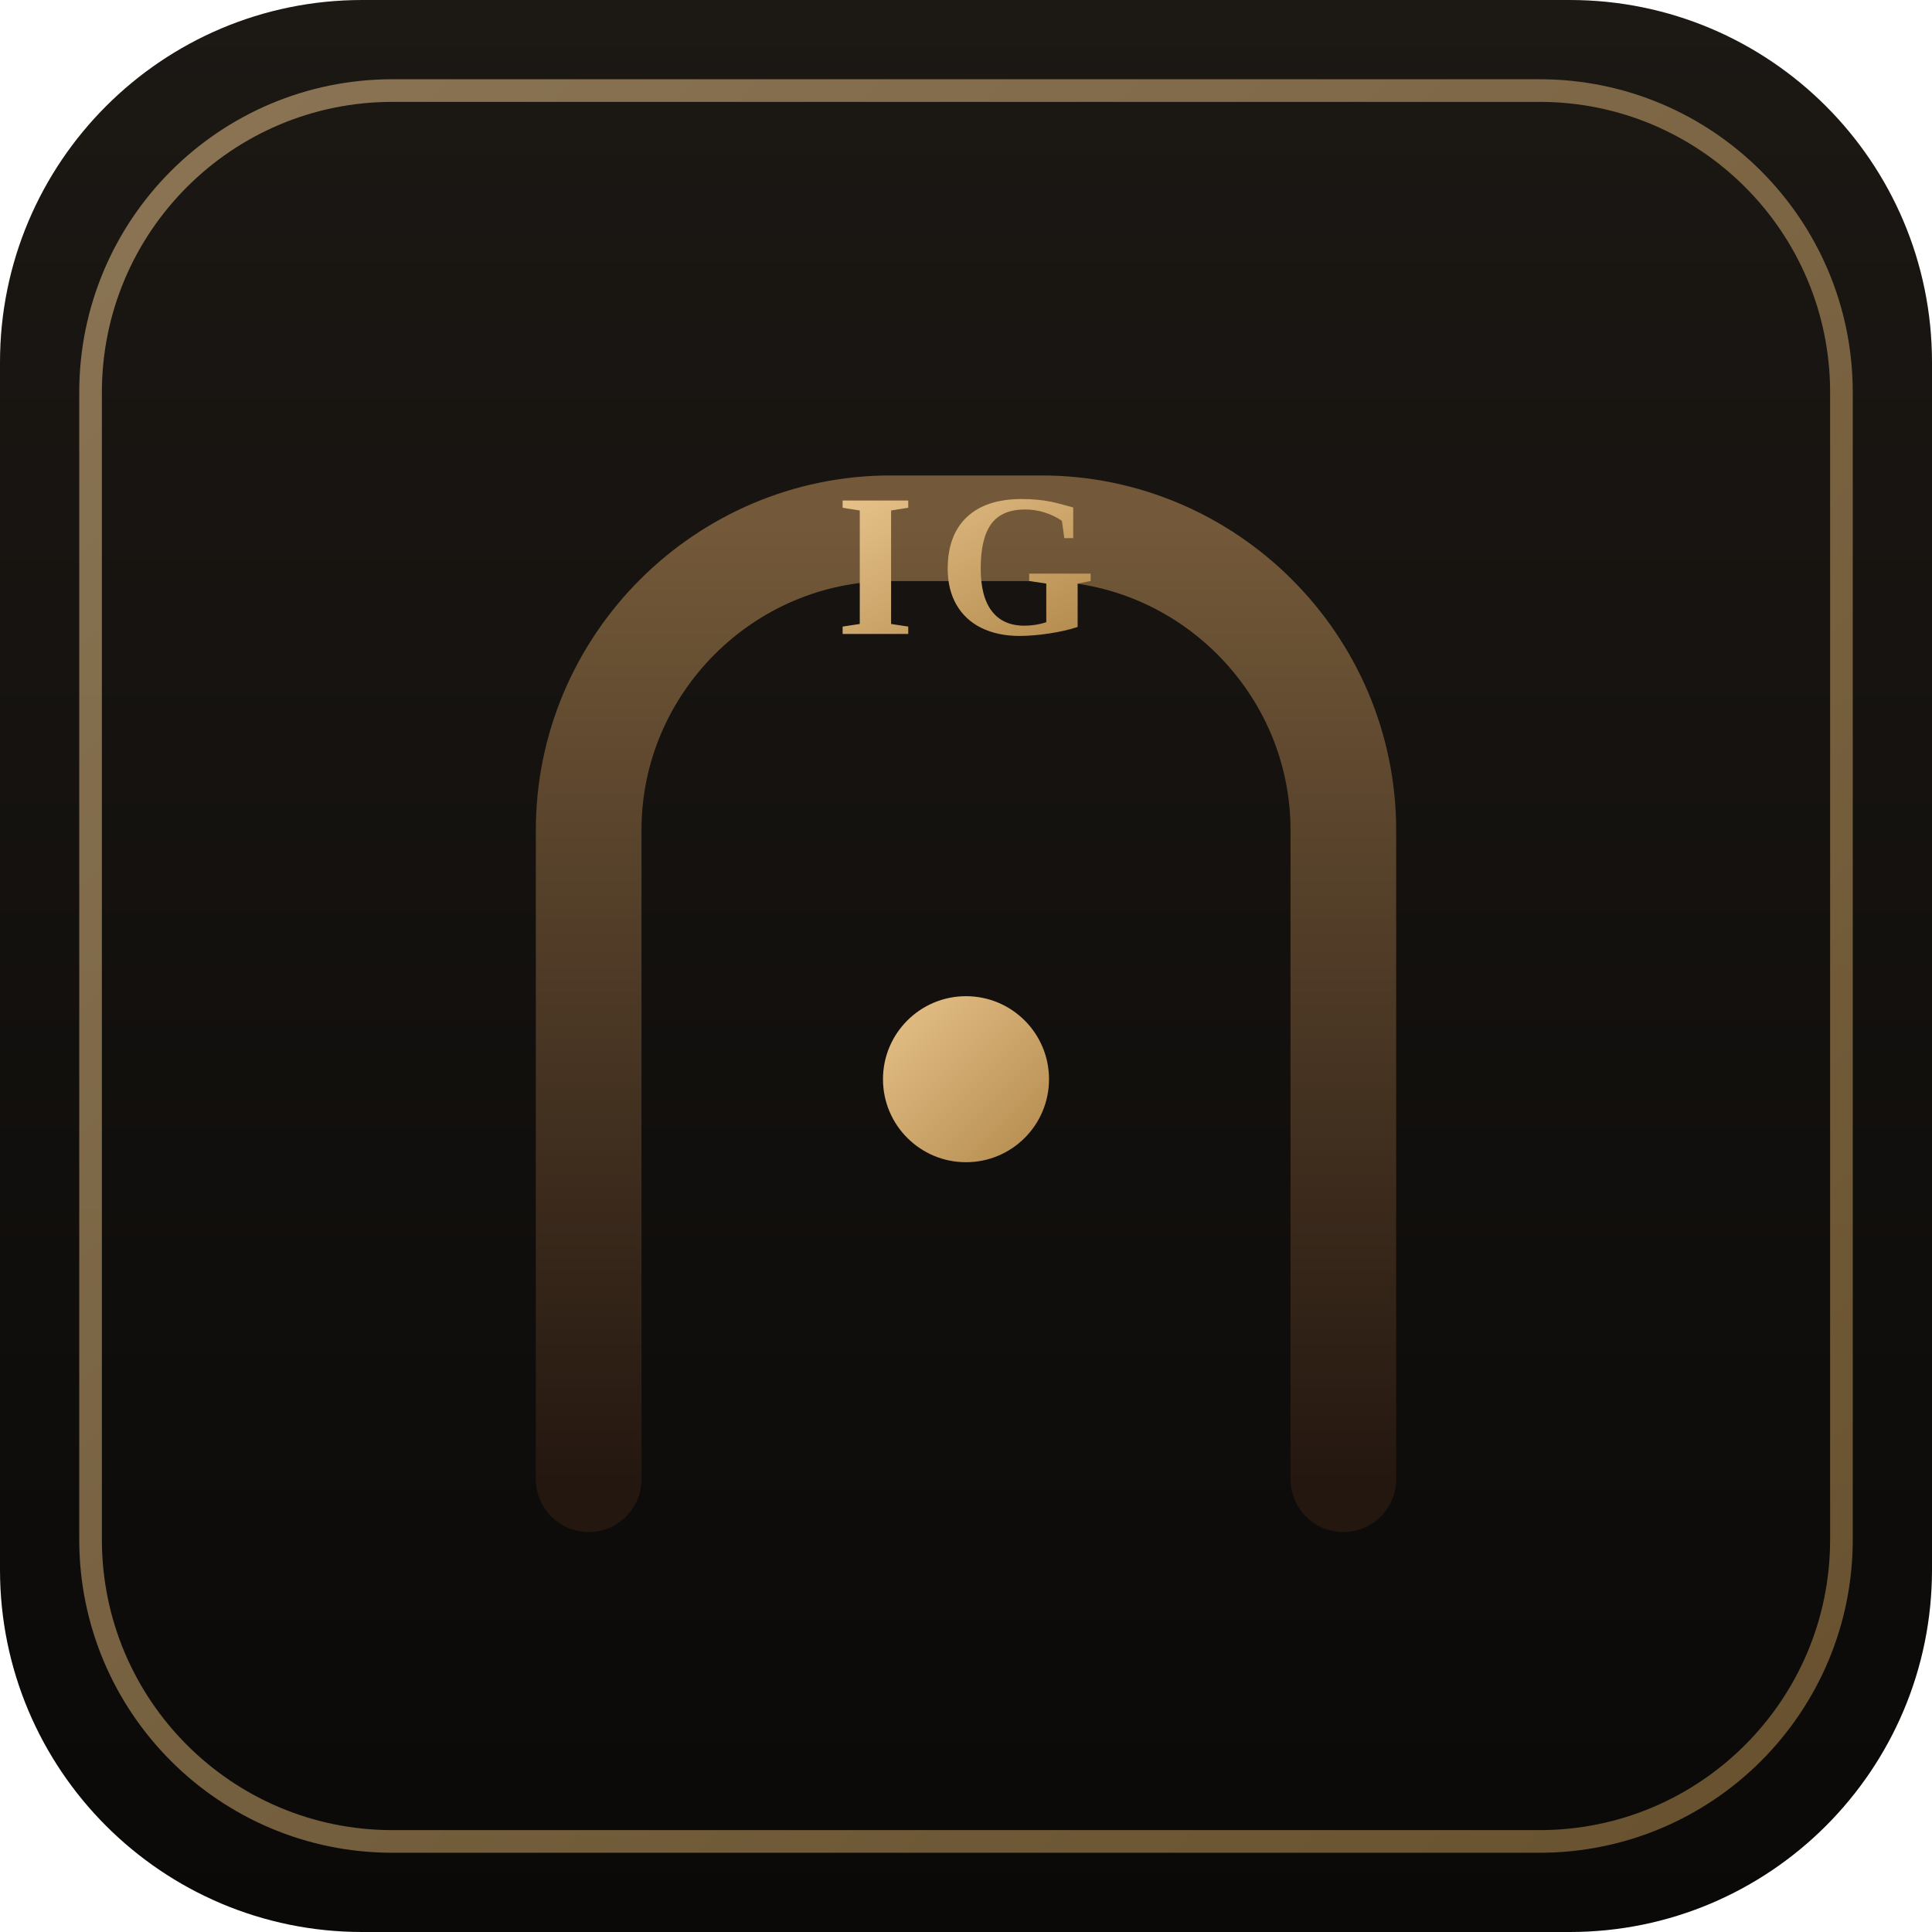
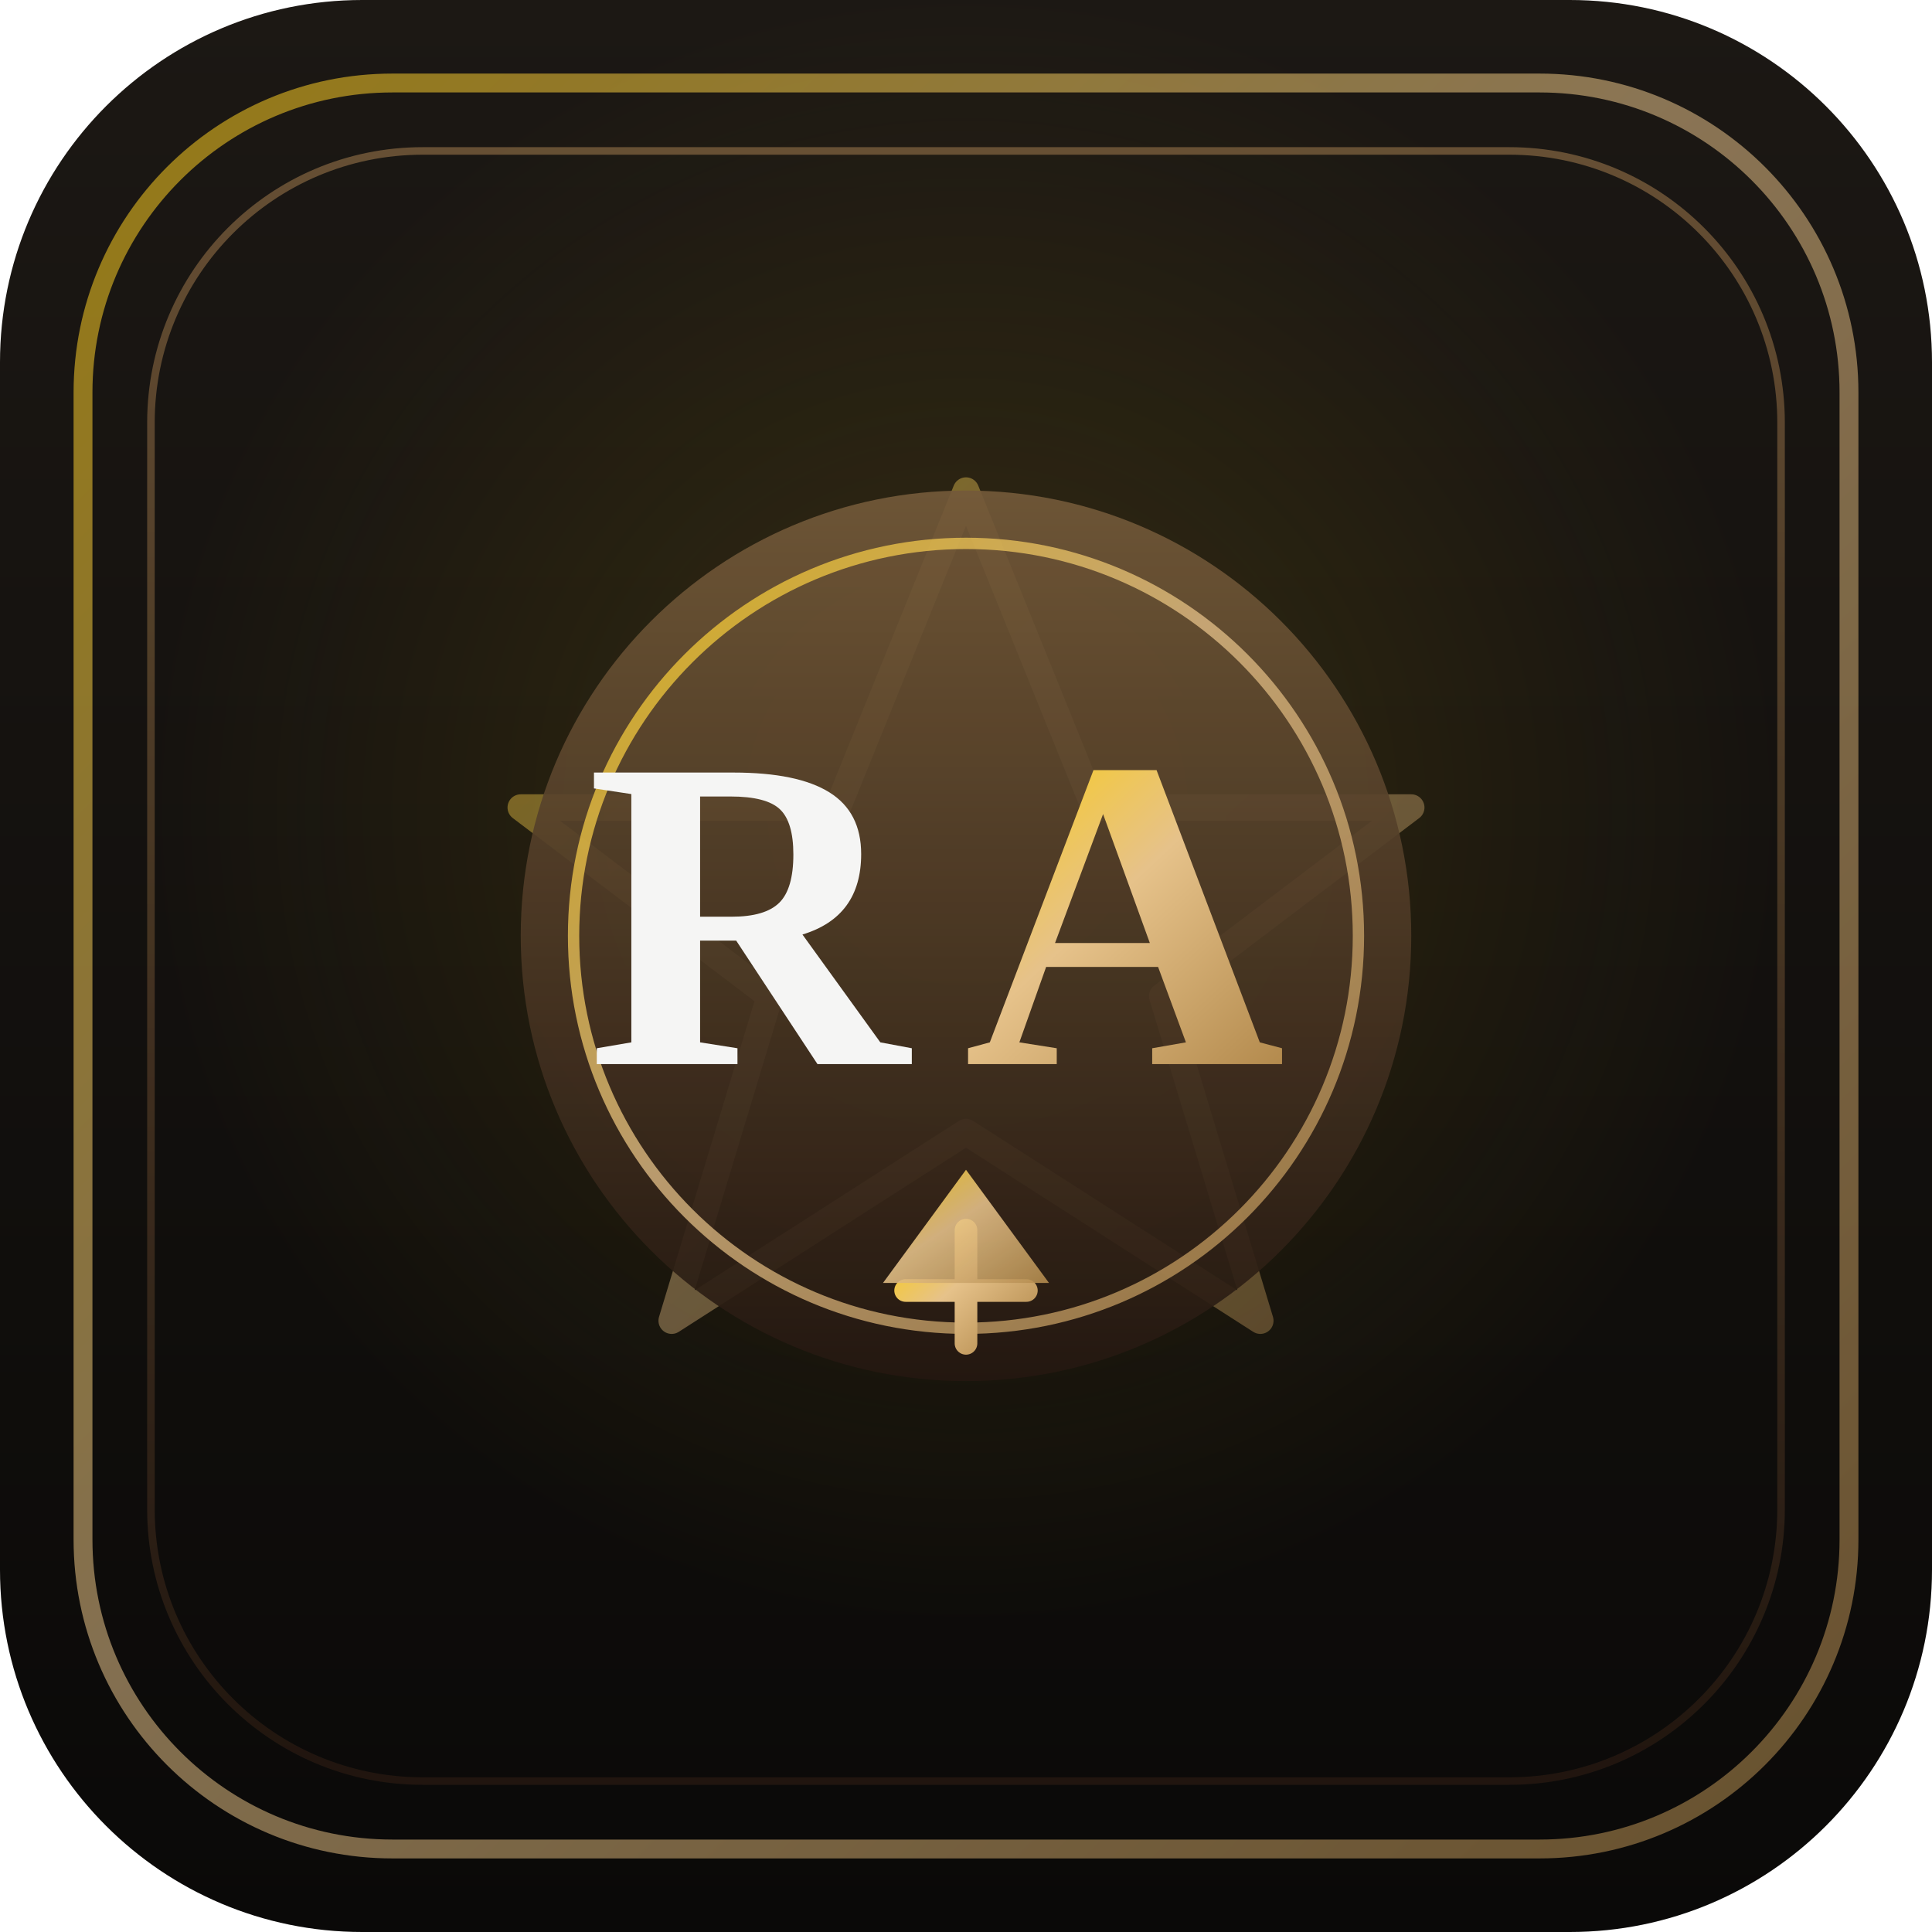
- <svg xmlns="http://www.w3.org/2000/svg" viewBox="0 0 512 512" role="img" aria-label="Iron Gate Mini">
+ <svg xmlns="http://www.w3.org/2000/svg" viewBox="0 0 512 512" role="img" aria-label="RogueAge">
  <defs>
    <linearGradient id="bg" x1="0%" y1="0%" x2="0%" y2="100%">
      <stop offset="0%" stop-color="#1c1814" />
      <stop offset="100%" stop-color="#0a0908" />
    </linearGradient>
    <linearGradient id="gold" x1="0%" y1="0%" x2="100%" y2="100%">
-       <stop offset="0%" stop-color="#e6c28a" />
+       <stop offset="0%" stop-color="#facc15" />
+       <stop offset="45%" stop-color="#e6c28a" />
      <stop offset="100%" stop-color="#b38a4d" />
    </linearGradient>
-     <linearGradient id="gate" x1="50%" y1="0%" x2="50%" y2="100%">
+     <linearGradient id="bronze" x1="50%" y1="0%" x2="50%" y2="100%">
      <stop offset="0%" stop-color="#735939" />
      <stop offset="100%" stop-color="#241710" />
    </linearGradient>
+     <radialGradient id="glow" cx="50%" cy="42%" r="42%">
+       <stop offset="0%" stop-color="#facc15" stop-opacity="0.14" />
+       <stop offset="100%" stop-color="#facc15" stop-opacity="0" />
+     </radialGradient>
  </defs>
  <rect width="512" height="512" rx="96" fill="url(#bg)" />
-   <rect x="24" y="24" width="464" height="464" rx="80" fill="none" stroke="url(#gold)" stroke-width="6" opacity="0.55" />
-   <path d="M156 392V220c0-44 36-80 80-80h40c44 0 80 36 80 80v172" fill="none" stroke="url(#gate)" stroke-width="28" stroke-linecap="round" />
-   <path d="M136 392h240" fill="none" stroke="url(#gold)" stroke-width="18" stroke-linecap="round" />
-   <circle cx="256" cy="286" r="22" fill="url(#gold)" />
-   <text x="256" y="168" text-anchor="middle" font-family="Georgia, 'Times New Roman', serif" font-size="54" font-weight="700" fill="url(#gold)" letter-spacing="6">IG</text>
+   <rect width="512" height="512" rx="96" fill="url(#glow)" />
+   <rect x="22" y="22" width="468" height="468" rx="82" fill="none" stroke="url(#gold)" stroke-width="5" opacity="0.55" />
+   <rect x="40" y="40" width="432" height="432" rx="72" fill="none" stroke="url(#bronze)" stroke-width="2" opacity="0.85" />
+   <g transform="translate(256 248)">
+     <path d="M0 -118 L34 -34 L118 -34 L52 16 L78 102 L0 52 L-78 102 L-52 16 L-118 -34 L-34 -34 Z" fill="none" stroke="url(#gold)" stroke-width="7" stroke-linejoin="round" opacity="0.42" />
+     <circle r="118" fill="url(#bronze)" opacity="0.92" />
+     <circle r="104" fill="none" stroke="url(#gold)" stroke-width="3" opacity="0.75" />
+     <text x="-58" y="34" text-anchor="middle" font-family="Georgia, 'Times New Roman', serif" font-size="118" font-weight="700" fill="#f5f5f4" letter-spacing="-2">R</text>
+     <text x="42" y="34" text-anchor="middle" font-family="Georgia, 'Times New Roman', serif" font-size="118" font-weight="700" fill="url(#gold)" letter-spacing="-2">A</text>
+     <path d="M0 78 L0 108 M-16 94 L16 94" fill="none" stroke="url(#gold)" stroke-width="6" stroke-linecap="round" />
+     <path d="M0 62 L-22 92 L22 92 Z" fill="url(#gold)" opacity="0.88" />
+   </g>
</svg>
